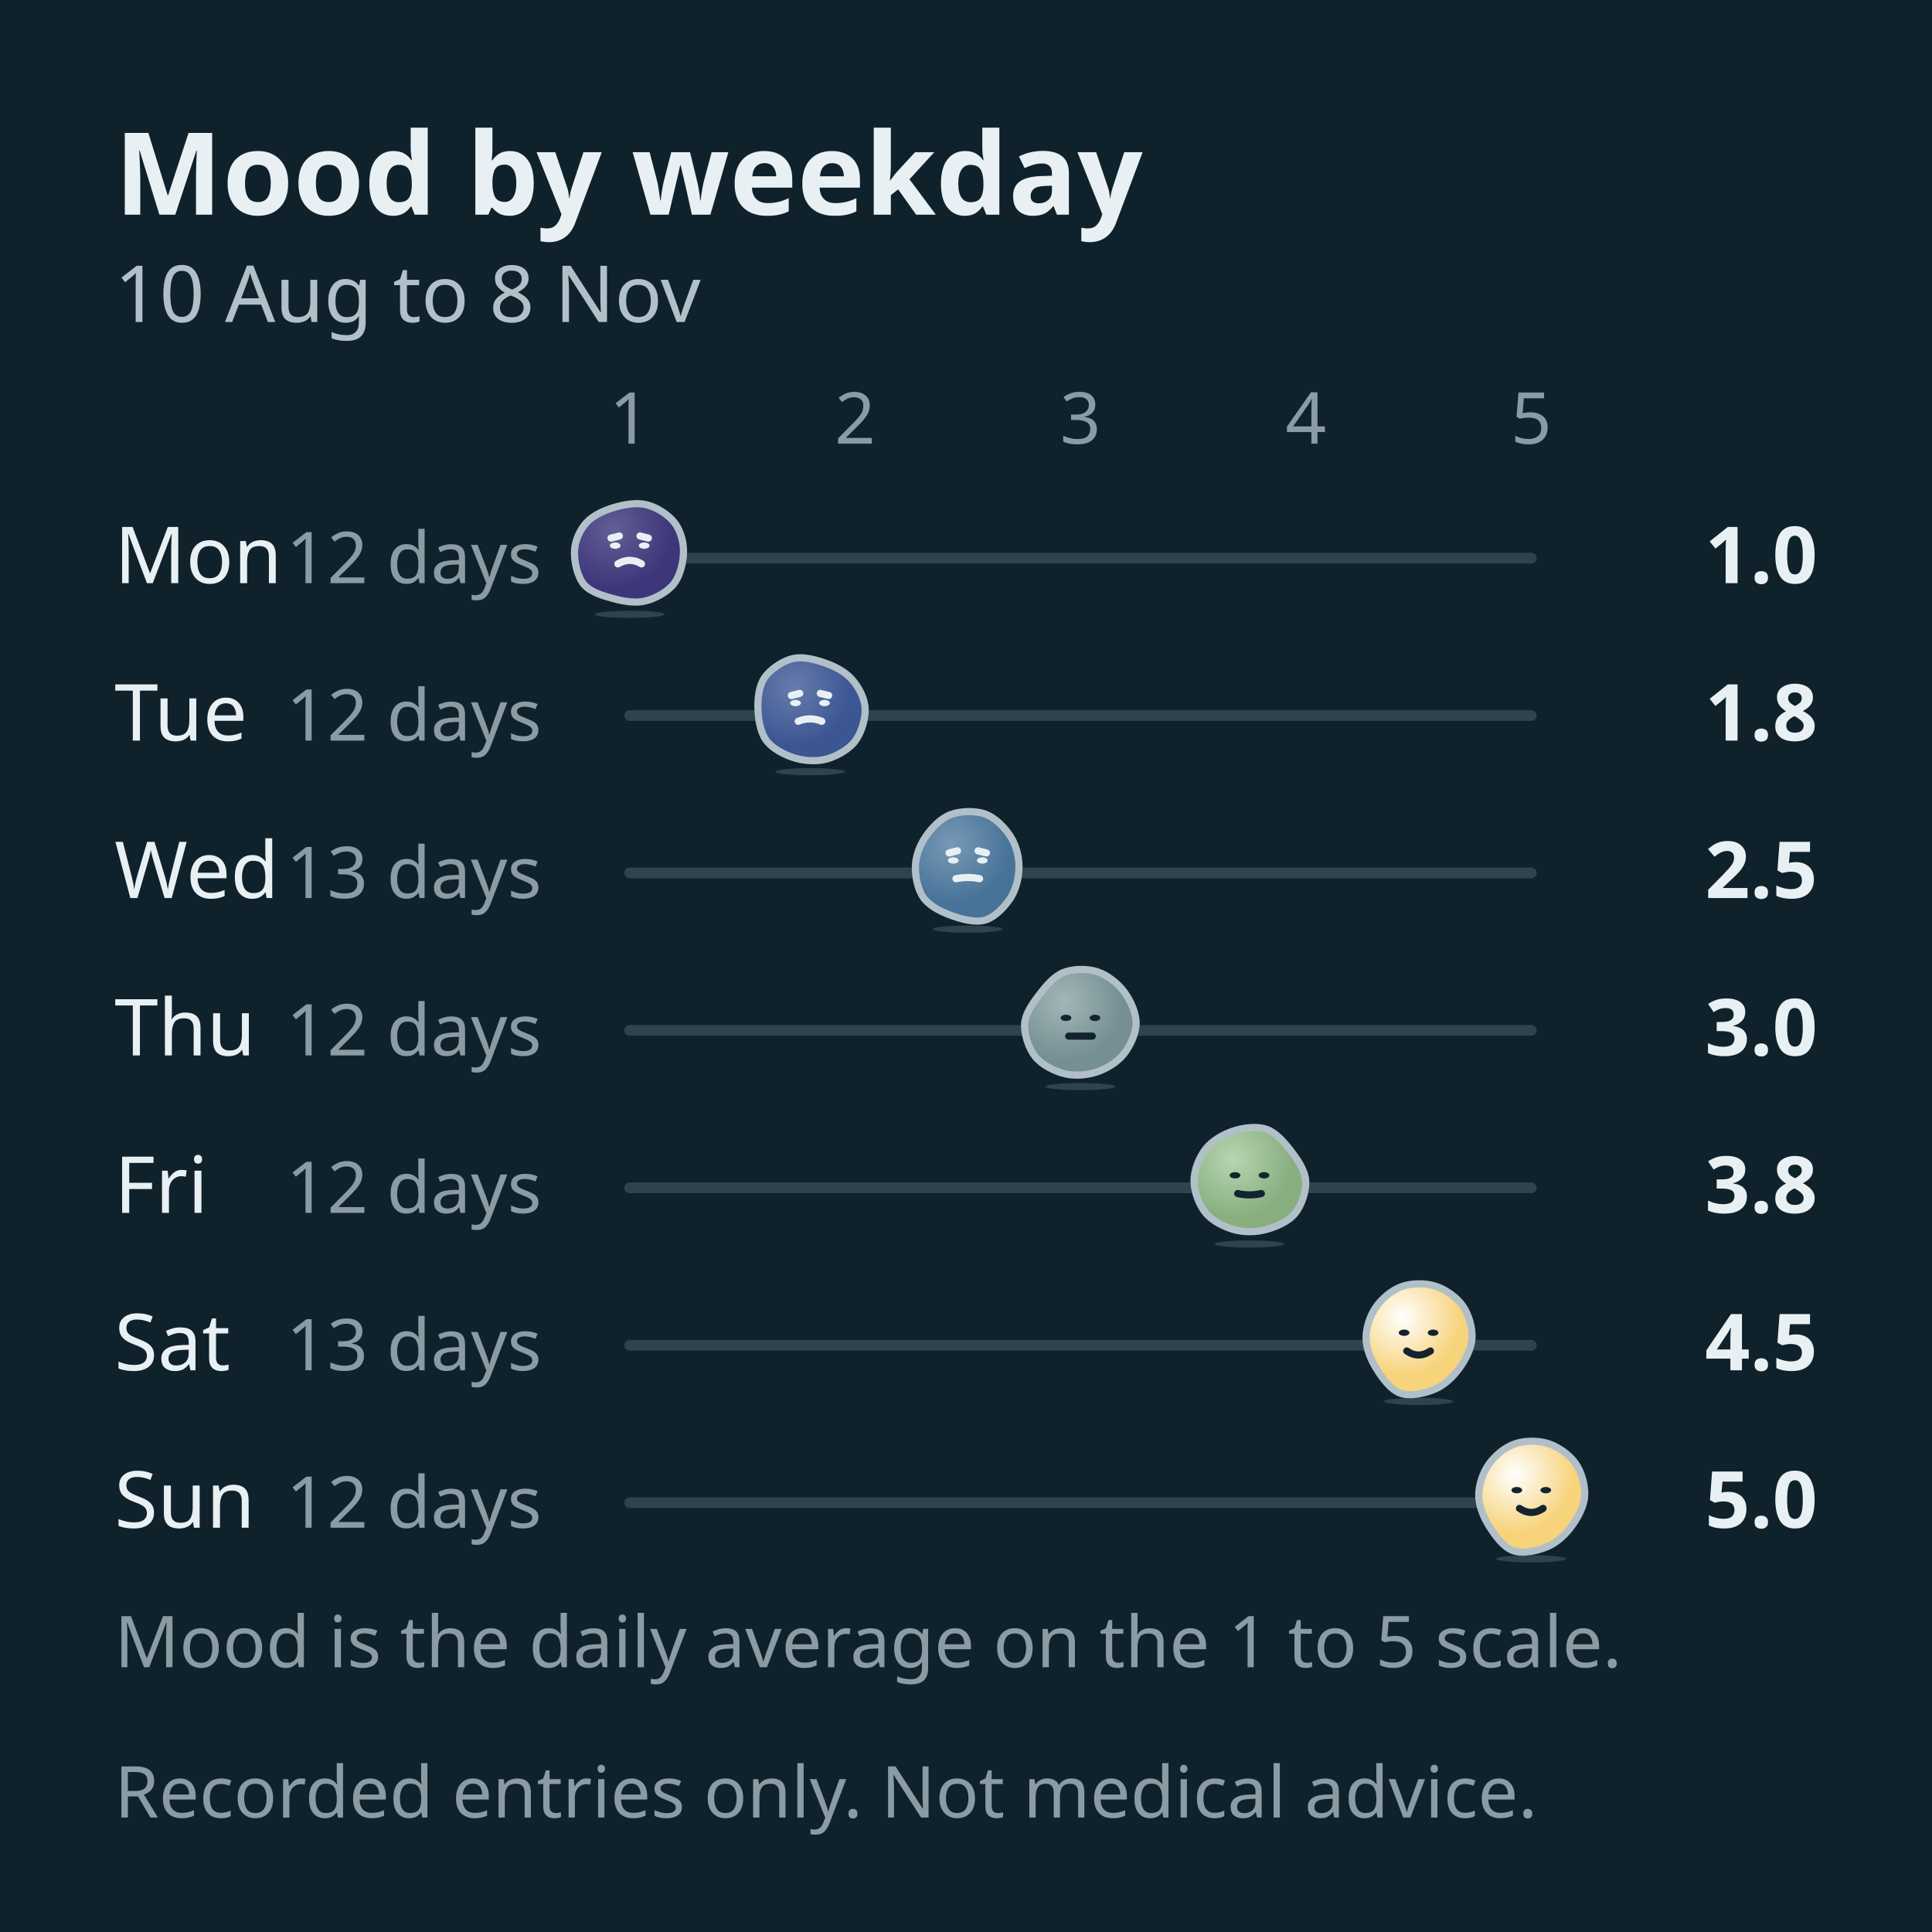
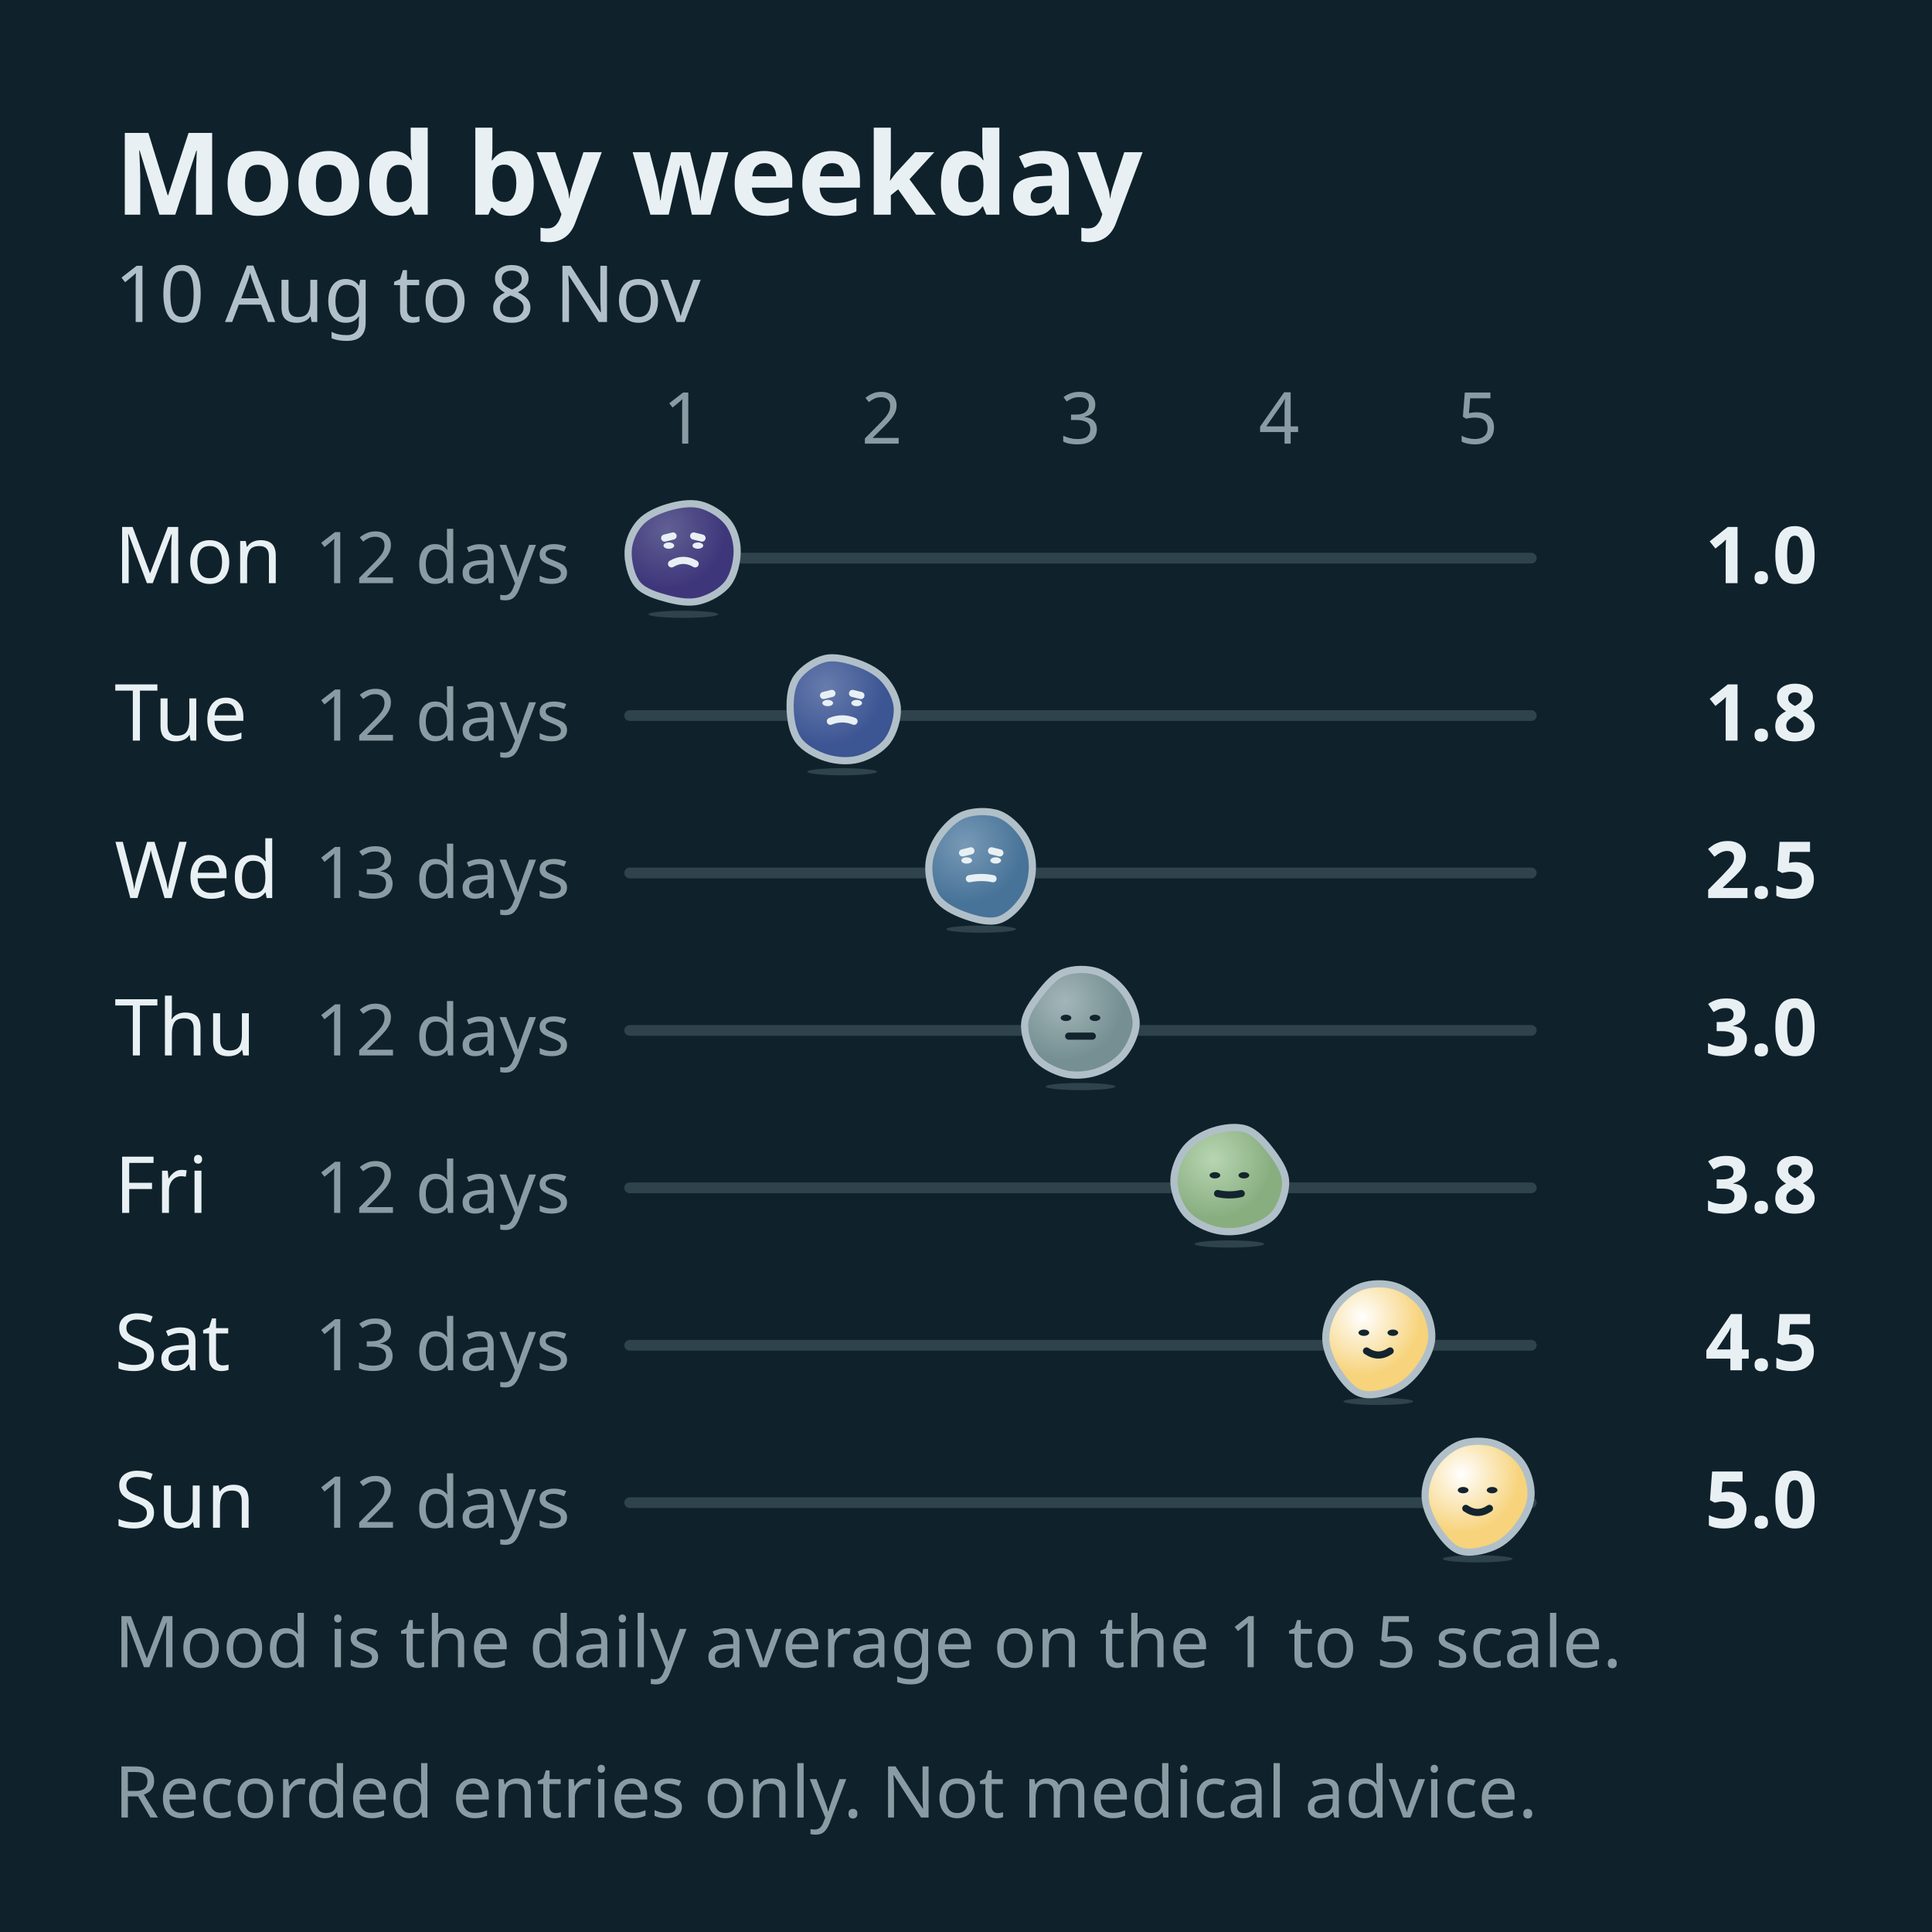
<svg xmlns="http://www.w3.org/2000/svg" width="1080" height="1080" viewBox="0 0 1080 1080">
  <defs>
-     <radialGradient id="g1" gradientUnits="userSpaceOnUse" cx="343" cy="296" r="33">
+     <radialGradient id="g1" gradientUnits="userSpaceOnUse" cx="373" cy="296" r="33">
      <stop offset="0" stop-color="#615f94" />
      <stop offset="1" stop-color="#3e367a" />
    </radialGradient>
-     <radialGradient id="g2" gradientUnits="userSpaceOnUse" cx="443.8" cy="384" r="33">
+     <radialGradient id="g2" gradientUnits="userSpaceOnUse" cx="461.8" cy="384" r="33">
      <stop offset="0" stop-color="#677cad" />
      <stop offset="1" stop-color="#3c5593" />
    </radialGradient>
-     <radialGradient id="g3" gradientUnits="userSpaceOnUse" cx="532" cy="472" r="33">
+     <radialGradient id="g3" gradientUnits="userSpaceOnUse" cx="539.5" cy="472" r="33">
      <stop offset="0" stop-color="#7899b6" />
      <stop offset="1" stop-color="#477398" />
    </radialGradient>
    <radialGradient id="g4" gradientUnits="userSpaceOnUse" cx="595" cy="560" r="33">
      <stop offset="0" stop-color="#a2b6b8" />
      <stop offset="1" stop-color="#758f92" />
    </radialGradient>
-     <radialGradient id="g5" gradientUnits="userSpaceOnUse" cx="689.5" cy="648" r="33">
+     <radialGradient id="g5" gradientUnits="userSpaceOnUse" cx="678.25" cy="648" r="33">
      <stop offset="0" stop-color="#b7d5b1" />
      <stop offset="1" stop-color="#88ae80" />
    </radialGradient>
-     <radialGradient id="g6" gradientUnits="userSpaceOnUse" cx="784" cy="736" r="33">
+     <radialGradient id="g6" gradientUnits="userSpaceOnUse" cx="761.5" cy="736" r="33">
      <stop offset="0" stop-color="#ffffff" />
      <stop offset="1" stop-color="#f7d37b" />
    </radialGradient>
-     <radialGradient id="g7" gradientUnits="userSpaceOnUse" cx="847" cy="824" r="33">
+     <radialGradient id="g7" gradientUnits="userSpaceOnUse" cx="817" cy="824" r="33">
      <stop offset="0" stop-color="#ffffff" />
      <stop offset="1" stop-color="#f7d37b" />
    </radialGradient>
  </defs>
  <rect width="1080" height="1080" fill="#0f222b" />
  <text x="64" y="120" font-family="Geologica" font-weight="600" font-size="64" fill="#e8f0f4">Mood by weekday</text>
  <text x="1016" y="120" font-family="IBM Plex Sans" font-weight="500" font-size="44" fill="#b1c0c8" text-anchor="end" />
  <text x="64" y="180" font-family="IBM Plex Sans" font-weight="500" font-size="44" fill="#b1c0c8">10 Aug to 8 Nov</text>
-   <text x="352" y="248" font-family="IBM Plex Sans" font-weight="500" font-size="40" fill="#8b9ba3" text-anchor="middle">1</text>
-   <text x="478" y="248" font-family="IBM Plex Sans" font-weight="500" font-size="40" fill="#8b9ba3" text-anchor="middle">2</text>
+   <text x="382" y="248" font-family="IBM Plex Sans" font-weight="500" font-size="40" fill="#8b9ba3" text-anchor="middle">1</text>
+   <text x="493" y="248" font-family="IBM Plex Sans" font-weight="500" font-size="40" fill="#8b9ba3" text-anchor="middle">2</text>
  <text x="604" y="248" font-family="IBM Plex Sans" font-weight="500" font-size="40" fill="#8b9ba3" text-anchor="middle">3</text>
-   <text x="730" y="248" font-family="IBM Plex Sans" font-weight="500" font-size="40" fill="#8b9ba3" text-anchor="middle">4</text>
-   <text x="856" y="248" font-family="IBM Plex Sans" font-weight="500" font-size="40" fill="#8b9ba3" text-anchor="middle">5</text>
+   <text x="715" y="248" font-family="IBM Plex Sans" font-weight="500" font-size="40" fill="#8b9ba3" text-anchor="middle">4</text>
+   <text x="826" y="248" font-family="IBM Plex Sans" font-weight="500" font-size="40" fill="#8b9ba3" text-anchor="middle">5</text>
  <text x="64" y="326" font-family="IBM Plex Sans" font-weight="500" font-size="44" fill="#e8f0f4">Mon</text>
-   <text x="160" y="326" font-family="IBM Plex Sans" font-weight="500" font-size="40" fill="#8b9ba3">12 days</text>
+   <text x="176" y="326" font-family="IBM Plex Sans" font-weight="500" font-size="40" fill="#8b9ba3">12 days</text>
  <g>
    <line x1="352" y1="312" x2="856" y2="312" stroke="#2f434d" stroke-width="6" stroke-linecap="round" stroke-linejoin="round" />
    <g>
-       <ellipse cx="352" cy="343.4" rx="19.5" ry="2" fill="#2f434d" />
-       <path d="M382.09 308 C382.12 313.71 380.41 321.44 376.9 326.09 C373.39 330.74 366.66 334.44 361.06 335.88 C355.46 337.32 349.09 336.28 343.31 334.74 C337.53 333.2 330.06 331.08 326.36 326.63 C322.67 322.17 320.9 313.74 321.14 308 C321.38 302.26 324.13 296.23 327.81 292.18 C331.49 288.13 337.63 285.36 343.22 283.68 C348.81 282.01 355.75 280.77 361.34 282.13 C366.93 283.48 373.31 287.5 376.76 291.81 C380.22 296.12 382.07 302.29 382.09 308 Z" fill="url(#g1)" stroke="#b1c0c8" stroke-width="4" stroke-linecap="round" stroke-linejoin="round" />
-       <ellipse cx="343.9" cy="305" rx="3" ry="1.76" fill="#e8f0f4" />
-       <ellipse cx="360.1" cy="305" rx="3" ry="1.76" fill="#e8f0f4" />
-       <path d="M345.4 315.2 Q352 311.3 358.6 315.2" fill="none" stroke="#e8f0f4" stroke-width="4" stroke-linecap="round" stroke-linejoin="round" />
-       <line x1="341.57" y1="300.78" x2="346.23" y2="299.62" stroke="#e8f0f4" stroke-width="4" stroke-linecap="round" stroke-linejoin="round" />
-       <line x1="362.43" y1="300.78" x2="357.77" y2="299.62" stroke="#e8f0f4" stroke-width="4" stroke-linecap="round" stroke-linejoin="round" />
+       <ellipse cx="382" cy="343.4" rx="19.5" ry="2" fill="#2f434d" />
+       <path d="M412.09 308 C412.12 313.71 410.41 321.44 406.9 326.09 C403.39 330.74 396.66 334.44 391.06 335.88 C385.46 337.32 379.09 336.28 373.31 334.74 C367.53 333.2 360.06 331.08 356.36 326.63 C352.67 322.17 350.9 313.74 351.14 308 C351.38 302.26 354.13 296.23 357.81 292.18 C361.49 288.13 367.63 285.36 373.22 283.68 C378.81 282.01 385.75 280.77 391.34 282.13 C396.93 283.48 403.31 287.5 406.76 291.81 C410.22 296.12 412.07 302.29 412.09 308 Z" fill="url(#g1)" stroke="#b1c0c8" stroke-width="4" stroke-linecap="round" stroke-linejoin="round" />
+       <ellipse cx="373.9" cy="305" rx="3" ry="1.76" fill="#e8f0f4" />
+       <ellipse cx="390.1" cy="305" rx="3" ry="1.76" fill="#e8f0f4" />
+       <path d="M375.4 315.2 Q382 311.3 388.6 315.2" fill="none" stroke="#e8f0f4" stroke-width="4" stroke-linecap="round" stroke-linejoin="round" />
+       <line x1="371.57" y1="300.78" x2="376.23" y2="299.62" stroke="#e8f0f4" stroke-width="4" stroke-linecap="round" stroke-linejoin="round" />
+       <line x1="392.43" y1="300.78" x2="387.77" y2="299.62" stroke="#e8f0f4" stroke-width="4" stroke-linecap="round" stroke-linejoin="round" />
    </g>
  </g>
  <text x="1016" y="326" font-family="IBM Plex Sans" font-weight="600" font-size="44" fill="#e8f0f4" text-anchor="end">1.0</text>
  <text x="64" y="414" font-family="IBM Plex Sans" font-weight="500" font-size="44" fill="#e8f0f4">Tue</text>
-   <text x="160" y="414" font-family="IBM Plex Sans" font-weight="500" font-size="40" fill="#8b9ba3">12 days</text>
+   <text x="176" y="414" font-family="IBM Plex Sans" font-weight="500" font-size="40" fill="#8b9ba3">12 days</text>
  <g>
    <line x1="352" y1="400" x2="856" y2="400" stroke="#2f434d" stroke-width="6" stroke-linecap="round" stroke-linejoin="round" />
    <g>
-       <ellipse cx="452.8" cy="431.4" rx="19.5" ry="2" fill="#2f434d" />
-       <path d="M483.61 396 C483.88 401.73 481.6 409.59 478 414.31 C474.4 419.03 467.7 422.77 462 424.32 C456.31 425.87 449.44 425.36 443.83 423.61 C438.21 421.85 431.67 418.39 428.31 413.79 C424.96 409.19 423.83 401.85 423.69 396 C423.55 390.15 424.23 383.35 427.48 378.71 C430.72 374.06 437.5 369.47 443.17 368.15 C448.85 366.82 456 368.77 461.53 370.73 C467.07 372.69 472.68 375.7 476.36 379.91 C480.04 384.12 483.34 390.27 483.61 396 Z" fill="url(#g2)" stroke="#b1c0c8" stroke-width="4" stroke-linecap="round" stroke-linejoin="round" />
-       <ellipse cx="444.7" cy="393" rx="3" ry="1.76" fill="#e8f0f4" />
-       <ellipse cx="460.9" cy="393" rx="3" ry="1.76" fill="#e8f0f4" />
-       <path d="M446.2 403.2 Q452.8 400.5 459.4 403.2" fill="none" stroke="#e8f0f4" stroke-width="4" stroke-linecap="round" stroke-linejoin="round" />
-       <line x1="442.37" y1="388.78" x2="447.03" y2="387.62" stroke="#e8f0f4" stroke-width="4" stroke-linecap="round" stroke-linejoin="round" />
-       <line x1="463.23" y1="388.78" x2="458.57" y2="387.62" stroke="#e8f0f4" stroke-width="4" stroke-linecap="round" stroke-linejoin="round" />
+       <ellipse cx="470.8" cy="431.4" rx="19.5" ry="2" fill="#2f434d" />
+       <path d="M501.61 396 C501.88 401.73 499.6 409.59 496 414.31 C492.4 419.03 485.7 422.77 480 424.32 C474.31 425.87 467.44 425.36 461.83 423.61 C456.21 421.85 449.67 418.39 446.31 413.79 C442.96 409.19 441.83 401.85 441.69 396 C441.55 390.15 442.23 383.35 445.48 378.71 C448.72 374.06 455.5 369.47 461.17 368.15 C466.85 366.82 474 368.77 479.53 370.73 C485.07 372.69 490.68 375.7 494.36 379.91 C498.04 384.12 501.34 390.27 501.61 396 Z" fill="url(#g2)" stroke="#b1c0c8" stroke-width="4" stroke-linecap="round" stroke-linejoin="round" />
+       <ellipse cx="462.7" cy="393" rx="3" ry="1.76" fill="#e8f0f4" />
+       <ellipse cx="478.9" cy="393" rx="3" ry="1.76" fill="#e8f0f4" />
+       <path d="M464.2 403.2 Q470.8 400.5 477.4 403.2" fill="none" stroke="#e8f0f4" stroke-width="4" stroke-linecap="round" stroke-linejoin="round" />
+       <line x1="460.37" y1="388.78" x2="465.03" y2="387.62" stroke="#e8f0f4" stroke-width="4" stroke-linecap="round" stroke-linejoin="round" />
+       <line x1="481.23" y1="388.78" x2="476.57" y2="387.62" stroke="#e8f0f4" stroke-width="4" stroke-linecap="round" stroke-linejoin="round" />
    </g>
  </g>
  <text x="1016" y="414" font-family="IBM Plex Sans" font-weight="600" font-size="44" fill="#e8f0f4" text-anchor="end">1.8</text>
-   <text x="64" y="502" font-family="IBM Plex Sans Condensed" font-weight="500" font-size="44" fill="#e8f0f4">Wed</text>
-   <text x="160" y="502" font-family="IBM Plex Sans" font-weight="500" font-size="40" fill="#8b9ba3">13 days</text>
+   <text x="64" y="502" font-family="IBM Plex Sans" font-weight="500" font-size="44" fill="#e8f0f4">Wed</text>
+   <text x="176" y="502" font-family="IBM Plex Sans" font-weight="500" font-size="40" fill="#8b9ba3">13 days</text>
  <g>
    <line x1="352" y1="488" x2="856" y2="488" stroke="#2f434d" stroke-width="6" stroke-linecap="round" stroke-linejoin="round" />
    <g>
-       <ellipse cx="541" cy="519.4" rx="19.5" ry="2" fill="#2f434d" />
-       <path d="M569.62 484 C569.7 489.71 568.28 496.5 565.15 501.55 C562.02 506.59 556.37 512.56 550.84 514.28 C545.31 515.99 537.71 513.89 531.96 511.83 C526.2 509.78 519.7 506.56 516.33 501.93 C512.95 497.29 511.51 489.74 511.72 484 C511.93 478.26 514.31 472.27 517.59 467.5 C520.87 462.73 525.89 457.44 531.41 455.37 C536.93 453.29 545.15 453.06 550.7 455.05 C556.24 457.04 561.54 462.48 564.69 467.3 C567.84 472.13 569.55 478.29 569.62 484 Z" fill="url(#g3)" stroke="#b1c0c8" stroke-width="4" stroke-linecap="round" stroke-linejoin="round" />
-       <ellipse cx="532.9" cy="481" rx="3" ry="1.76" fill="#e8f0f4" />
-       <ellipse cx="549.1" cy="481" rx="3" ry="1.76" fill="#e8f0f4" />
-       <path d="M534.4 491.2 Q541 489.85 547.6 491.2" fill="none" stroke="#e8f0f4" stroke-width="4" stroke-linecap="round" stroke-linejoin="round" />
-       <line x1="530.57" y1="476.78" x2="535.23" y2="475.62" stroke="#e8f0f4" stroke-width="4" stroke-linecap="round" stroke-linejoin="round" />
-       <line x1="551.43" y1="476.78" x2="546.77" y2="475.62" stroke="#e8f0f4" stroke-width="4" stroke-linecap="round" stroke-linejoin="round" />
+       <ellipse cx="548.5" cy="519.4" rx="19.5" ry="2" fill="#2f434d" />
+       <path d="M577.12 484 C577.2 489.71 575.78 496.5 572.65 501.55 C569.52 506.59 563.87 512.56 558.34 514.28 C552.81 515.99 545.21 513.89 539.46 511.83 C533.7 509.78 527.2 506.56 523.83 501.93 C520.45 497.29 519.01 489.74 519.22 484 C519.43 478.26 521.81 472.27 525.09 467.5 C528.37 462.73 533.39 457.44 538.91 455.37 C544.43 453.29 552.65 453.06 558.2 455.05 C563.74 457.04 569.04 462.48 572.19 467.3 C575.34 472.13 577.05 478.29 577.12 484 Z" fill="url(#g3)" stroke="#b1c0c8" stroke-width="4" stroke-linecap="round" stroke-linejoin="round" />
+       <ellipse cx="540.4" cy="481" rx="3" ry="1.76" fill="#e8f0f4" />
+       <ellipse cx="556.6" cy="481" rx="3" ry="1.76" fill="#e8f0f4" />
+       <path d="M541.9 491.2 Q548.5 489.85 555.1 491.2" fill="none" stroke="#e8f0f4" stroke-width="4" stroke-linecap="round" stroke-linejoin="round" />
+       <line x1="538.07" y1="476.78" x2="542.73" y2="475.62" stroke="#e8f0f4" stroke-width="4" stroke-linecap="round" stroke-linejoin="round" />
+       <line x1="558.93" y1="476.78" x2="554.27" y2="475.62" stroke="#e8f0f4" stroke-width="4" stroke-linecap="round" stroke-linejoin="round" />
    </g>
  </g>
  <text x="1016" y="502" font-family="IBM Plex Sans" font-weight="600" font-size="44" fill="#e8f0f4" text-anchor="end">2.5</text>
  <text x="64" y="590" font-family="IBM Plex Sans" font-weight="500" font-size="44" fill="#e8f0f4">Thu</text>
-   <text x="160" y="590" font-family="IBM Plex Sans" font-weight="500" font-size="40" fill="#8b9ba3">12 days</text>
+   <text x="176" y="590" font-family="IBM Plex Sans" font-weight="500" font-size="40" fill="#8b9ba3">12 days</text>
  <g>
    <line x1="352" y1="576" x2="856" y2="576" stroke="#2f434d" stroke-width="6" stroke-linecap="round" stroke-linejoin="round" />
    <g>
      <ellipse cx="604" cy="607.4" rx="19.5" ry="2" fill="#2f434d" />
      <path d="M635.1 572 C635.05 577.85 631.72 584.9 628.02 589.45 C624.32 594 618.4 597.53 612.87 599.31 C607.35 601.1 600.57 601.62 594.85 600.15 C589.13 598.68 582.23 595.17 578.56 590.48 C574.89 585.79 572.36 577.82 572.82 572 C573.29 566.18 577.69 560.29 581.35 555.54 C585 550.8 589.41 545.59 594.75 543.53 C600.08 541.47 607.76 541.4 613.36 543.2 C618.95 545 624.69 549.53 628.32 554.33 C631.94 559.13 635.15 566.15 635.1 572 Z" fill="url(#g4)" stroke="#b1c0c8" stroke-width="4" stroke-linecap="round" stroke-linejoin="round" />
      <ellipse cx="595.9" cy="569" rx="3" ry="1.76" fill="#13242e" />
      <ellipse cx="612.1" cy="569" rx="3" ry="1.76" fill="#13242e" />
      <path d="M597.4 579.2 Q604 579.2 610.6 579.2" fill="none" stroke="#13242e" stroke-width="4" stroke-linecap="round" stroke-linejoin="round" />
    </g>
  </g>
  <text x="1016" y="590" font-family="IBM Plex Sans" font-weight="600" font-size="44" fill="#e8f0f4" text-anchor="end">3.0</text>
  <text x="64" y="678" font-family="IBM Plex Sans" font-weight="500" font-size="44" fill="#e8f0f4">Fri</text>
-   <text x="160" y="678" font-family="IBM Plex Sans" font-weight="500" font-size="40" fill="#8b9ba3">12 days</text>
+   <text x="176" y="678" font-family="IBM Plex Sans" font-weight="500" font-size="40" fill="#8b9ba3">12 days</text>
  <g>
    <line x1="352" y1="664" x2="856" y2="664" stroke="#2f434d" stroke-width="6" stroke-linecap="round" stroke-linejoin="round" />
    <g>
-       <ellipse cx="698.5" cy="695.4" rx="19.5" ry="2" fill="#2f434d" />
-       <path d="M729.89 660 C730.28 665.86 727.62 673.87 723.87 678.43 C720.12 683 713.11 685.92 707.4 687.4 C701.7 688.89 695.21 688.92 689.62 687.33 C684.03 685.75 677.55 682.46 673.86 677.9 C670.17 673.35 667.44 665.95 667.46 660 C667.49 654.05 670.35 646.84 674.02 642.21 C677.69 637.59 683.84 634.05 689.47 632.22 C695.11 630.39 702.5 629.4 707.85 631.23 C713.19 633.07 717.87 638.46 721.55 643.26 C725.22 648.05 729.51 654.14 729.89 660 Z" fill="url(#g5)" stroke="#b1c0c8" stroke-width="4" stroke-linecap="round" stroke-linejoin="round" />
-       <ellipse cx="690.4" cy="657" rx="3" ry="1.76" fill="#13242e" />
-       <ellipse cx="706.6" cy="657" rx="3" ry="1.76" fill="#13242e" />
-       <path d="M691.9 667.2 Q698.5 668.7 705.1 667.2" fill="none" stroke="#13242e" stroke-width="4" stroke-linecap="round" stroke-linejoin="round" />
+       <ellipse cx="687.25" cy="695.4" rx="19.5" ry="2" fill="#2f434d" />
+       <path d="M718.64 660 C719.03 665.86 716.37 673.87 712.62 678.43 C708.87 683 701.86 685.92 696.15 687.4 C690.45 688.89 683.96 688.92 678.37 687.33 C672.78 685.75 666.3 682.46 662.61 677.9 C658.92 673.35 656.19 665.95 656.21 660 C656.24 654.05 659.1 646.84 662.77 642.21 C666.44 637.59 672.59 634.05 678.22 632.22 C683.86 630.39 691.25 629.4 696.6 631.23 C701.94 633.07 706.62 638.46 710.3 643.26 C713.97 648.05 718.26 654.14 718.64 660 Z" fill="url(#g5)" stroke="#b1c0c8" stroke-width="4" stroke-linecap="round" stroke-linejoin="round" />
+       <ellipse cx="679.15" cy="657" rx="3" ry="1.76" fill="#13242e" />
+       <ellipse cx="695.35" cy="657" rx="3" ry="1.76" fill="#13242e" />
+       <path d="M680.65 667.2 Q687.25 668.7 693.85 667.2" fill="none" stroke="#13242e" stroke-width="4" stroke-linecap="round" stroke-linejoin="round" />
    </g>
  </g>
  <text x="1016" y="678" font-family="IBM Plex Sans" font-weight="600" font-size="44" fill="#e8f0f4" text-anchor="end">3.8</text>
  <text x="64" y="766" font-family="IBM Plex Sans" font-weight="500" font-size="44" fill="#e8f0f4">Sat</text>
-   <text x="160" y="766" font-family="IBM Plex Sans" font-weight="500" font-size="40" fill="#8b9ba3">13 days</text>
+   <text x="176" y="766" font-family="IBM Plex Sans" font-weight="500" font-size="40" fill="#8b9ba3">13 days</text>
  <g>
    <line x1="352" y1="752" x2="856" y2="752" stroke="#2f434d" stroke-width="6" stroke-linecap="round" stroke-linejoin="round" />
    <g>
-       <ellipse cx="793" cy="783.4" rx="19.5" ry="2" fill="#2f434d" />
-       <path d="M822.86 748 C822.56 753.77 819.35 759.91 815.92 764.65 C812.49 769.4 807.75 774.11 802.25 776.48 C796.76 778.85 788.44 780.77 782.97 778.88 C777.49 776.99 772.64 770.28 769.42 765.13 C766.2 759.99 763.67 753.74 763.63 748 C763.58 742.26 765.82 735.48 769.16 730.68 C772.49 725.87 778.09 721.13 783.63 719.18 C789.18 717.22 796.75 717.15 802.43 718.96 C808.12 720.77 814.32 725.2 817.73 730.03 C821.13 734.87 823.16 742.23 822.86 748 Z" fill="url(#g6)" stroke="#b1c0c8" stroke-width="4" stroke-linecap="round" stroke-linejoin="round" />
-       <ellipse cx="784.9" cy="745" rx="3" ry="1.76" fill="#13242e" />
-       <ellipse cx="801.1" cy="745" rx="3" ry="1.76" fill="#13242e" />
-       <path d="M786.4 755.2 Q793 759.7 799.6 755.2" fill="none" stroke="#13242e" stroke-width="4" stroke-linecap="round" stroke-linejoin="round" />
+       <ellipse cx="770.5" cy="783.4" rx="19.5" ry="2" fill="#2f434d" />
+       <path d="M800.36 748 C800.06 753.77 796.85 759.91 793.42 764.65 C789.99 769.4 785.25 774.11 779.75 776.48 C774.26 778.85 765.94 780.77 760.47 778.88 C754.99 776.99 750.14 770.28 746.92 765.13 C743.7 759.99 741.17 753.74 741.13 748 C741.08 742.26 743.32 735.48 746.66 730.68 C749.99 725.87 755.59 721.13 761.13 719.18 C766.68 717.22 774.25 717.15 779.93 718.96 C785.62 720.77 791.82 725.2 795.23 730.03 C798.63 734.87 800.66 742.23 800.36 748 Z" fill="url(#g6)" stroke="#b1c0c8" stroke-width="4" stroke-linecap="round" stroke-linejoin="round" />
+       <ellipse cx="762.4" cy="745" rx="3" ry="1.76" fill="#13242e" />
+       <ellipse cx="778.6" cy="745" rx="3" ry="1.76" fill="#13242e" />
+       <path d="M763.9 755.2 Q770.5 759.7 777.1 755.2" fill="none" stroke="#13242e" stroke-width="4" stroke-linecap="round" stroke-linejoin="round" />
    </g>
  </g>
  <text x="1016" y="766" font-family="IBM Plex Sans" font-weight="600" font-size="44" fill="#e8f0f4" text-anchor="end">4.5</text>
  <text x="64" y="854" font-family="IBM Plex Sans" font-weight="500" font-size="44" fill="#e8f0f4">Sun</text>
-   <text x="160" y="854" font-family="IBM Plex Sans" font-weight="500" font-size="40" fill="#8b9ba3">12 days</text>
+   <text x="176" y="854" font-family="IBM Plex Sans" font-weight="500" font-size="40" fill="#8b9ba3">12 days</text>
  <g>
    <line x1="352" y1="840" x2="856" y2="840" stroke="#2f434d" stroke-width="6" stroke-linecap="round" stroke-linejoin="round" />
    <g>
-       <ellipse cx="856" cy="871.4" rx="19.5" ry="2" fill="#2f434d" />
-       <path d="M885.86 836 C885.56 841.77 882.35 847.91 878.92 852.65 C875.49 857.4 870.75 862.11 865.25 864.48 C859.76 866.85 851.44 868.77 845.97 866.88 C840.49 864.99 835.64 858.28 832.42 853.13 C829.2 847.99 826.67 841.74 826.63 836 C826.58 830.26 828.82 823.48 832.16 818.68 C835.49 813.87 841.09 809.13 846.63 807.18 C852.18 805.22 859.75 805.15 865.43 806.96 C871.12 808.77 877.32 813.2 880.73 818.03 C884.13 822.87 886.16 830.23 885.86 836 Z" fill="url(#g7)" stroke="#b1c0c8" stroke-width="4" stroke-linecap="round" stroke-linejoin="round" />
-       <ellipse cx="847.9" cy="833" rx="3" ry="1.76" fill="#13242e" />
-       <ellipse cx="864.1" cy="833" rx="3" ry="1.76" fill="#13242e" />
-       <path d="M849.4 843.2 Q856 847.7 862.6 843.2" fill="none" stroke="#13242e" stroke-width="4" stroke-linecap="round" stroke-linejoin="round" />
+       <ellipse cx="826" cy="871.4" rx="19.5" ry="2" fill="#2f434d" />
+       <path d="M855.86 836 C855.56 841.77 852.35 847.91 848.92 852.65 C845.49 857.4 840.75 862.11 835.25 864.48 C829.76 866.85 821.44 868.77 815.97 866.88 C810.49 864.99 805.64 858.28 802.42 853.13 C799.2 847.99 796.67 841.74 796.63 836 C796.58 830.26 798.82 823.48 802.16 818.68 C805.49 813.87 811.09 809.13 816.63 807.18 C822.18 805.22 829.75 805.15 835.43 806.96 C841.12 808.77 847.32 813.2 850.73 818.03 C854.13 822.87 856.16 830.23 855.86 836 Z" fill="url(#g7)" stroke="#b1c0c8" stroke-width="4" stroke-linecap="round" stroke-linejoin="round" />
+       <ellipse cx="817.9" cy="833" rx="3" ry="1.76" fill="#13242e" />
+       <ellipse cx="834.1" cy="833" rx="3" ry="1.76" fill="#13242e" />
+       <path d="M819.4 843.2 Q826 847.7 832.6 843.2" fill="none" stroke="#13242e" stroke-width="4" stroke-linecap="round" stroke-linejoin="round" />
    </g>
  </g>
  <text x="1016" y="854" font-family="IBM Plex Sans" font-weight="600" font-size="44" fill="#e8f0f4" text-anchor="end">5.0</text>
  <text x="64" y="932" font-family="IBM Plex Sans" font-weight="500" font-size="40" fill="#8b9ba3">Mood is the daily average on the 1 to 5 scale.</text>
  <text x="64" y="1016" font-family="IBM Plex Sans" font-weight="500" font-size="40" fill="#8b9ba3">Recorded entries only. Not medical advice.</text>
</svg>
